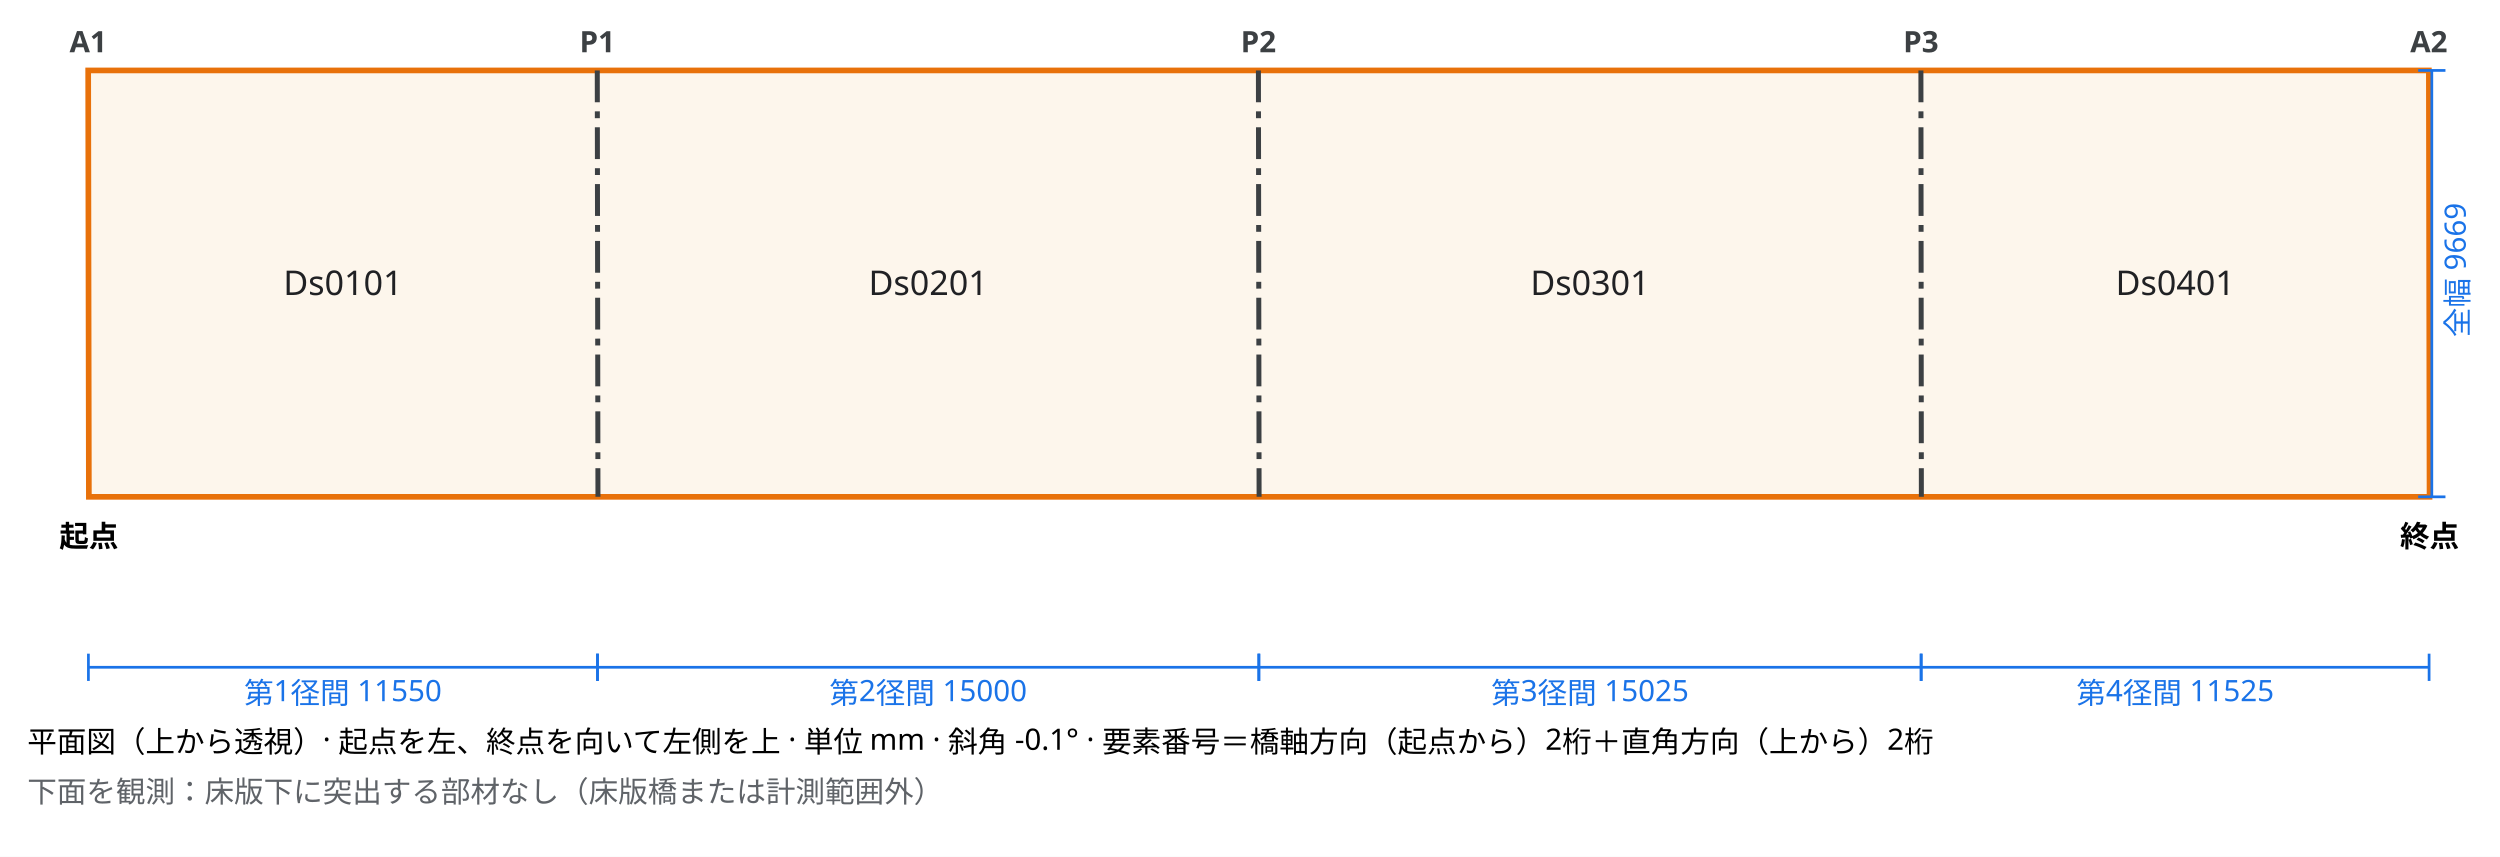
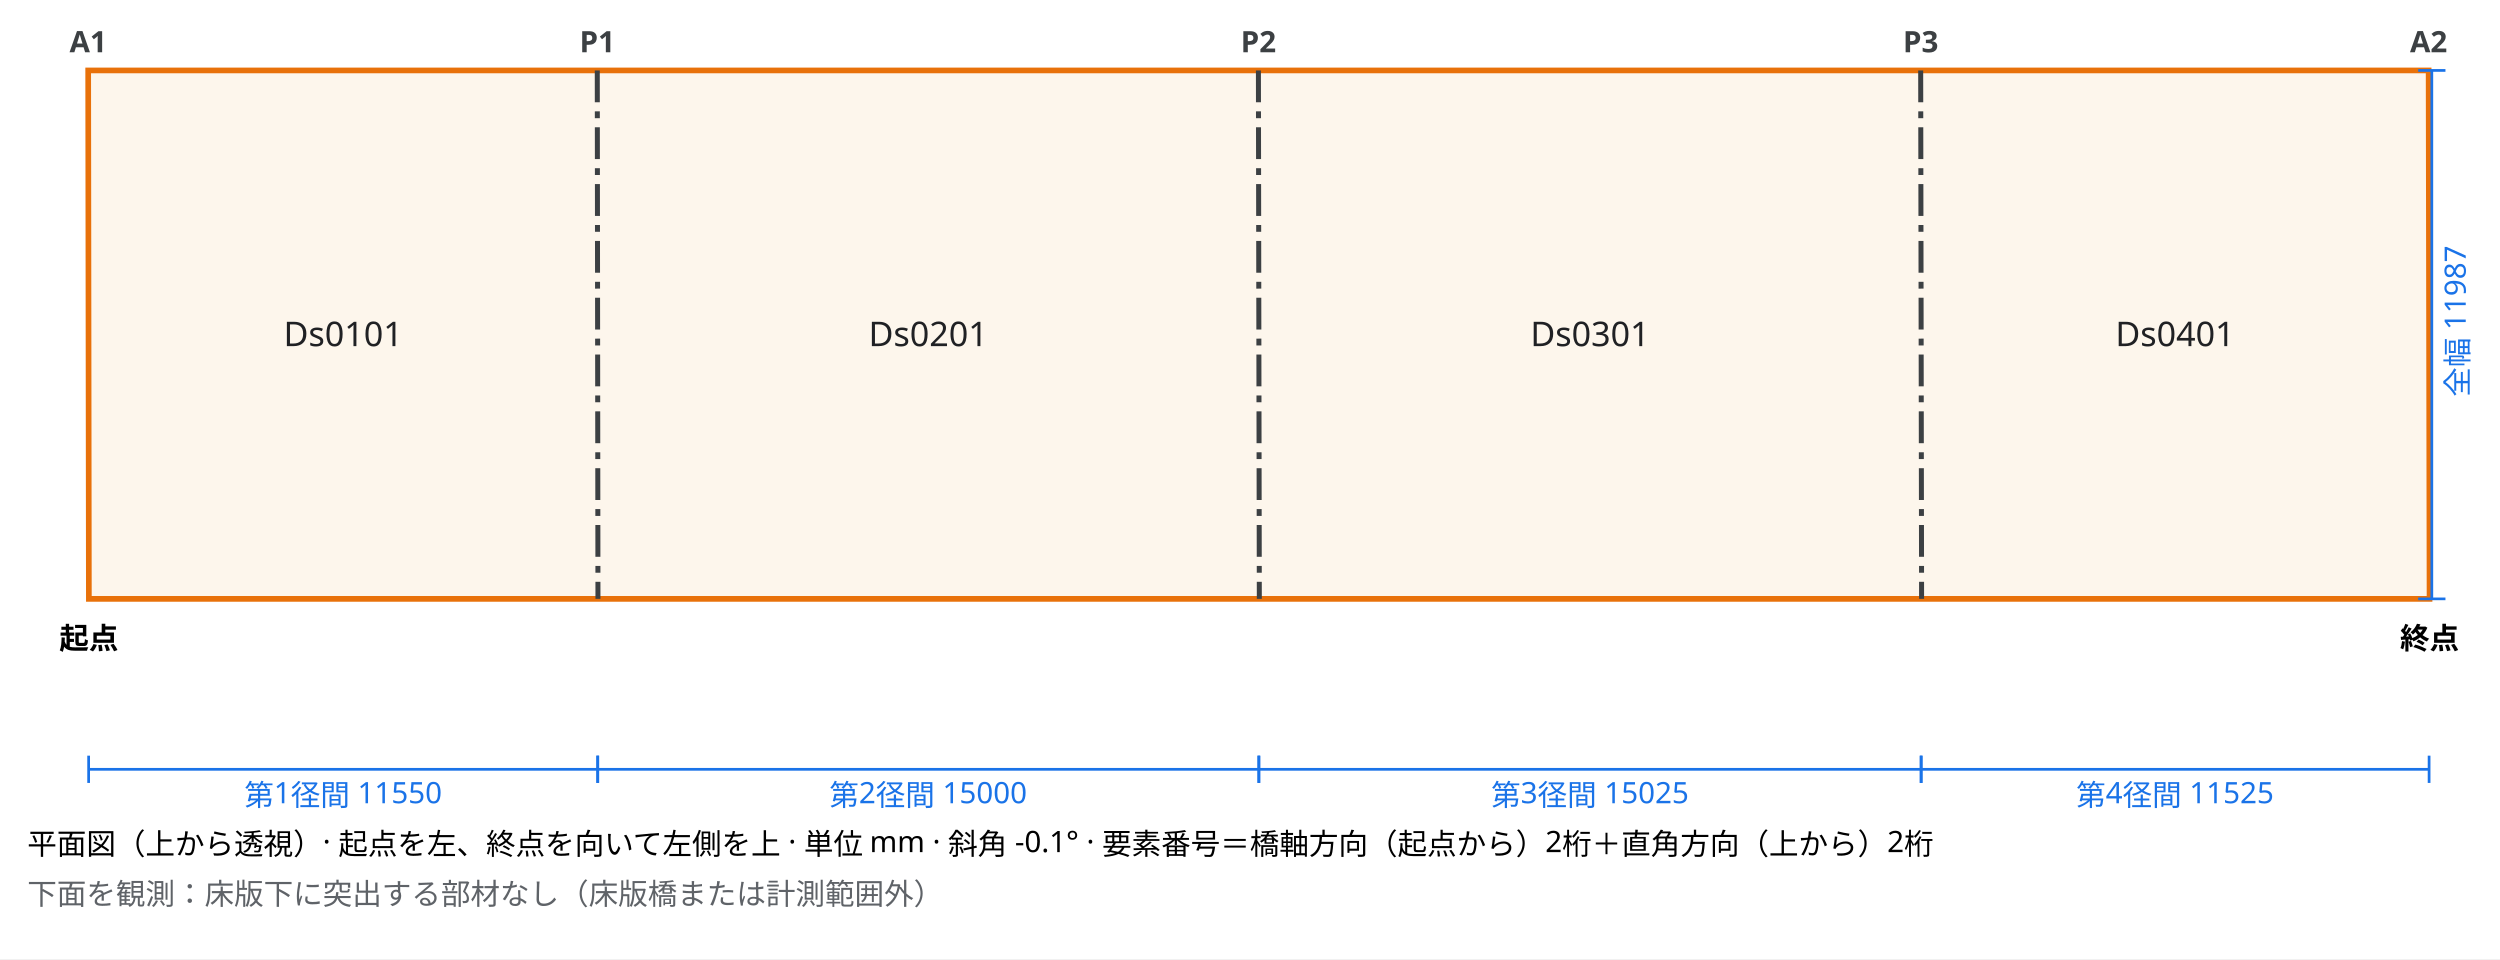
- <svg xmlns="http://www.w3.org/2000/svg" viewBox="0 0 1100 377" font-family="sans-serif" font-size="13">
+ <svg xmlns="http://www.w3.org/2000/svg" viewBox="0 0 1100 422" font-family="sans-serif" font-size="13">
  <defs>
    <marker id="t" viewBox="0 0 2 10" refX="1" refY="5" markerWidth="2" markerHeight="10" orient="auto">
      <path d="M1 0V10" stroke="#1a73e8" />
    </marker>
  </defs>
  <rect width="100%" height="100%" fill="white" />
-   <polygon points="38.8,31.0 1068.7,31.0 1069.0,218.6 39.1,218.6" fill="#fdf6ec" stroke="#e8710a" stroke-width="2.5" />
-   <line x1="262.8" y1="31.0" x2="263.1" y2="218.6" stroke="#3c4043" stroke-width="2.2" stroke-dasharray="14 4 3 4" />
+   <polygon points="38.8,31.0 1068.6,31.0 1069.0,263.5 39.1,263.5" fill="#fdf6ec" stroke="#e8710a" stroke-width="2.5" />
+   <line x1="262.8" y1="31.0" x2="263.1" y2="263.5" stroke="#3c4043" stroke-width="2.2" stroke-dasharray="14 4 3 4" />
  <text x="262.8" y="23.0" text-anchor="middle" font-weight="bold" fill="#3c4043">P1</text>
-   <line x1="553.7" y1="31.0" x2="554.0" y2="218.6" stroke="#3c4043" stroke-width="2.2" stroke-dasharray="14 4 3 4" />
+   <line x1="553.7" y1="31.0" x2="554.1" y2="263.5" stroke="#3c4043" stroke-width="2.2" stroke-dasharray="14 4 3 4" />
  <text x="553.7" y="23.0" text-anchor="middle" font-weight="bold" fill="#3c4043">P2</text>
-   <line x1="845.2" y1="31.0" x2="845.4" y2="218.6" stroke="#3c4043" stroke-width="2.2" stroke-dasharray="14 4 3 4" />
-   <text x="845.2" y="23.0" text-anchor="middle" font-weight="bold" fill="#3c4043">P3</text>
+   <line x1="845.1" y1="31.0" x2="845.5" y2="263.5" stroke="#3c4043" stroke-width="2.2" stroke-dasharray="14 4 3 4" />
+   <text x="845.1" y="23.0" text-anchor="middle" font-weight="bold" fill="#3c4043">P3</text>
  <text x="38.8" y="23.0" text-anchor="middle" font-weight="bold" fill="#3c4043">A1</text>
-   <text x="1068.7" y="23.0" text-anchor="middle" font-weight="bold" fill="#3c4043">A2</text>
-   <text x="150.9" y="129.8" text-anchor="middle" font-size="15" fill="#202124">Ds0101</text>
-   <text x="408.4" y="129.8" text-anchor="middle" font-size="15" fill="#202124">Ds0201</text>
-   <text x="699.6" y="129.8" text-anchor="middle" font-size="15" fill="#202124">Ds0301</text>
-   <text x="957.1" y="129.8" text-anchor="middle" font-size="15" fill="#202124">Ds0401</text>
-   <line x1="38.9" y1="-9.0" x2="1068.8" y2="-9.0" stroke="#1a73e8" stroke-width="1.2" marker-start="url(#t)" marker-end="url(#t)" />
+   <text x="1068.6" y="23.0" text-anchor="middle" font-weight="bold" fill="#3c4043">A2</text>
+   <text x="151.0" y="152.3" text-anchor="middle" font-size="15" fill="#202124">Ds0101</text>
+   <text x="408.4" y="152.3" text-anchor="middle" font-size="15" fill="#202124">Ds0201</text>
+   <text x="699.6" y="152.3" text-anchor="middle" font-size="15" fill="#202124">Ds0301</text>
+   <text x="957.0" y="152.3" text-anchor="middle" font-size="15" fill="#202124">Ds0401</text>
+   <line x1="39.0" y1="-9.0" x2="1068.8" y2="-9.0" stroke="#1a73e8" stroke-width="1.2" marker-start="url(#t)" marker-end="url(#t)" />
  <text x="553.9" y="-15.0" text-anchor="middle" fill="#1a73e8">橋長方向 床版長（中心線） 53100</text>
-   <line x1="1070.0" y1="31.0" x2="1070.0" y2="218.6" stroke="#1a73e8" stroke-width="1.2" marker-start="url(#t)" marker-end="url(#t)" />
-   <text x="1086.0" y="118.8" text-anchor="middle" fill="#1a73e8" transform="rotate(-90 1086.0 118.8)">全幅 9669</text>
-   <line x1="38.9" y1="293.6" x2="262.9" y2="293.6" stroke="#1a73e8" stroke-width="1.2" marker-start="url(#t)" marker-end="url(#t)" />
-   <text x="150.9" y="309.6" text-anchor="middle" fill="#1a73e8">第1径間 11550</text>
-   <line x1="262.9" y1="293.6" x2="553.9" y2="293.6" stroke="#1a73e8" stroke-width="1.2" marker-start="url(#t)" marker-end="url(#t)" />
-   <text x="408.4" y="309.6" text-anchor="middle" fill="#1a73e8">第2径間 15000</text>
-   <line x1="553.9" y1="293.6" x2="845.3" y2="293.6" stroke="#1a73e8" stroke-width="1.2" marker-start="url(#t)" marker-end="url(#t)" />
-   <text x="699.6" y="309.6" text-anchor="middle" fill="#1a73e8">第3径間 15025</text>
-   <line x1="845.3" y1="293.6" x2="1068.8" y2="293.6" stroke="#1a73e8" stroke-width="1.2" marker-start="url(#t)" marker-end="url(#t)" />
-   <text x="957.1" y="309.6" text-anchor="middle" fill="#1a73e8">第4径間 11525</text>
-   <text x="39.1" y="240.6" text-anchor="middle" font-weight="bold">起点</text>
-   <text x="1069.0" y="240.6" text-anchor="middle" font-weight="bold">終点</text>
-   <text x="12" y="331">平面図（上から透視）· 起点を左、終点を向いて左側を上 · 単位 mm · 斜角 -0.1° · 要素番号＝橋軸方向（起点から）2桁＋直角方向（上から）2桁</text>
-   <text x="12" y="353" fill="#5f6368">下面を観測：床版下に突出する部材なし（床版橋または計測範囲外）</text>
+   <line x1="1070.0" y1="31.0" x2="1070.0" y2="263.5" stroke="#1a73e8" stroke-width="1.2" marker-start="url(#t)" marker-end="url(#t)" />
+   <text x="1086.0" y="141.3" text-anchor="middle" fill="#1a73e8" transform="rotate(-90 1086.0 141.3)">全幅 11987</text>
+   <line x1="39.0" y1="338.5" x2="263.0" y2="338.5" stroke="#1a73e8" stroke-width="1.2" marker-start="url(#t)" marker-end="url(#t)" />
+   <text x="151.0" y="354.5" text-anchor="middle" fill="#1a73e8">第1径間 11550</text>
+   <line x1="263.0" y1="338.5" x2="553.9" y2="338.5" stroke="#1a73e8" stroke-width="1.2" marker-start="url(#t)" marker-end="url(#t)" />
+   <text x="408.4" y="354.5" text-anchor="middle" fill="#1a73e8">第2径間 15000</text>
+   <line x1="553.9" y1="338.5" x2="845.3" y2="338.5" stroke="#1a73e8" stroke-width="1.2" marker-start="url(#t)" marker-end="url(#t)" />
+   <text x="699.6" y="354.5" text-anchor="middle" fill="#1a73e8">第3径間 15025</text>
+   <line x1="845.3" y1="338.5" x2="1068.8" y2="338.5" stroke="#1a73e8" stroke-width="1.2" marker-start="url(#t)" marker-end="url(#t)" />
+   <text x="957.0" y="354.5" text-anchor="middle" fill="#1a73e8">第4径間 11525</text>
+   <text x="39.1" y="285.5" text-anchor="middle" font-weight="bold">起点</text>
+   <text x="1069.0" y="285.5" text-anchor="middle" font-weight="bold">終点</text>
+   <text x="12" y="376">平面図（上から透視）· 起点を左、終点を向いて左側を上 · 単位 mm · 斜角 -0.1° · 要素番号＝橋軸方向（起点から）2桁＋直角方向（上から）2桁</text>
+   <text x="12" y="398" fill="#5f6368">下面を観測：床版下に突出する部材なし（床版橋または計測範囲外）</text>
</svg>
